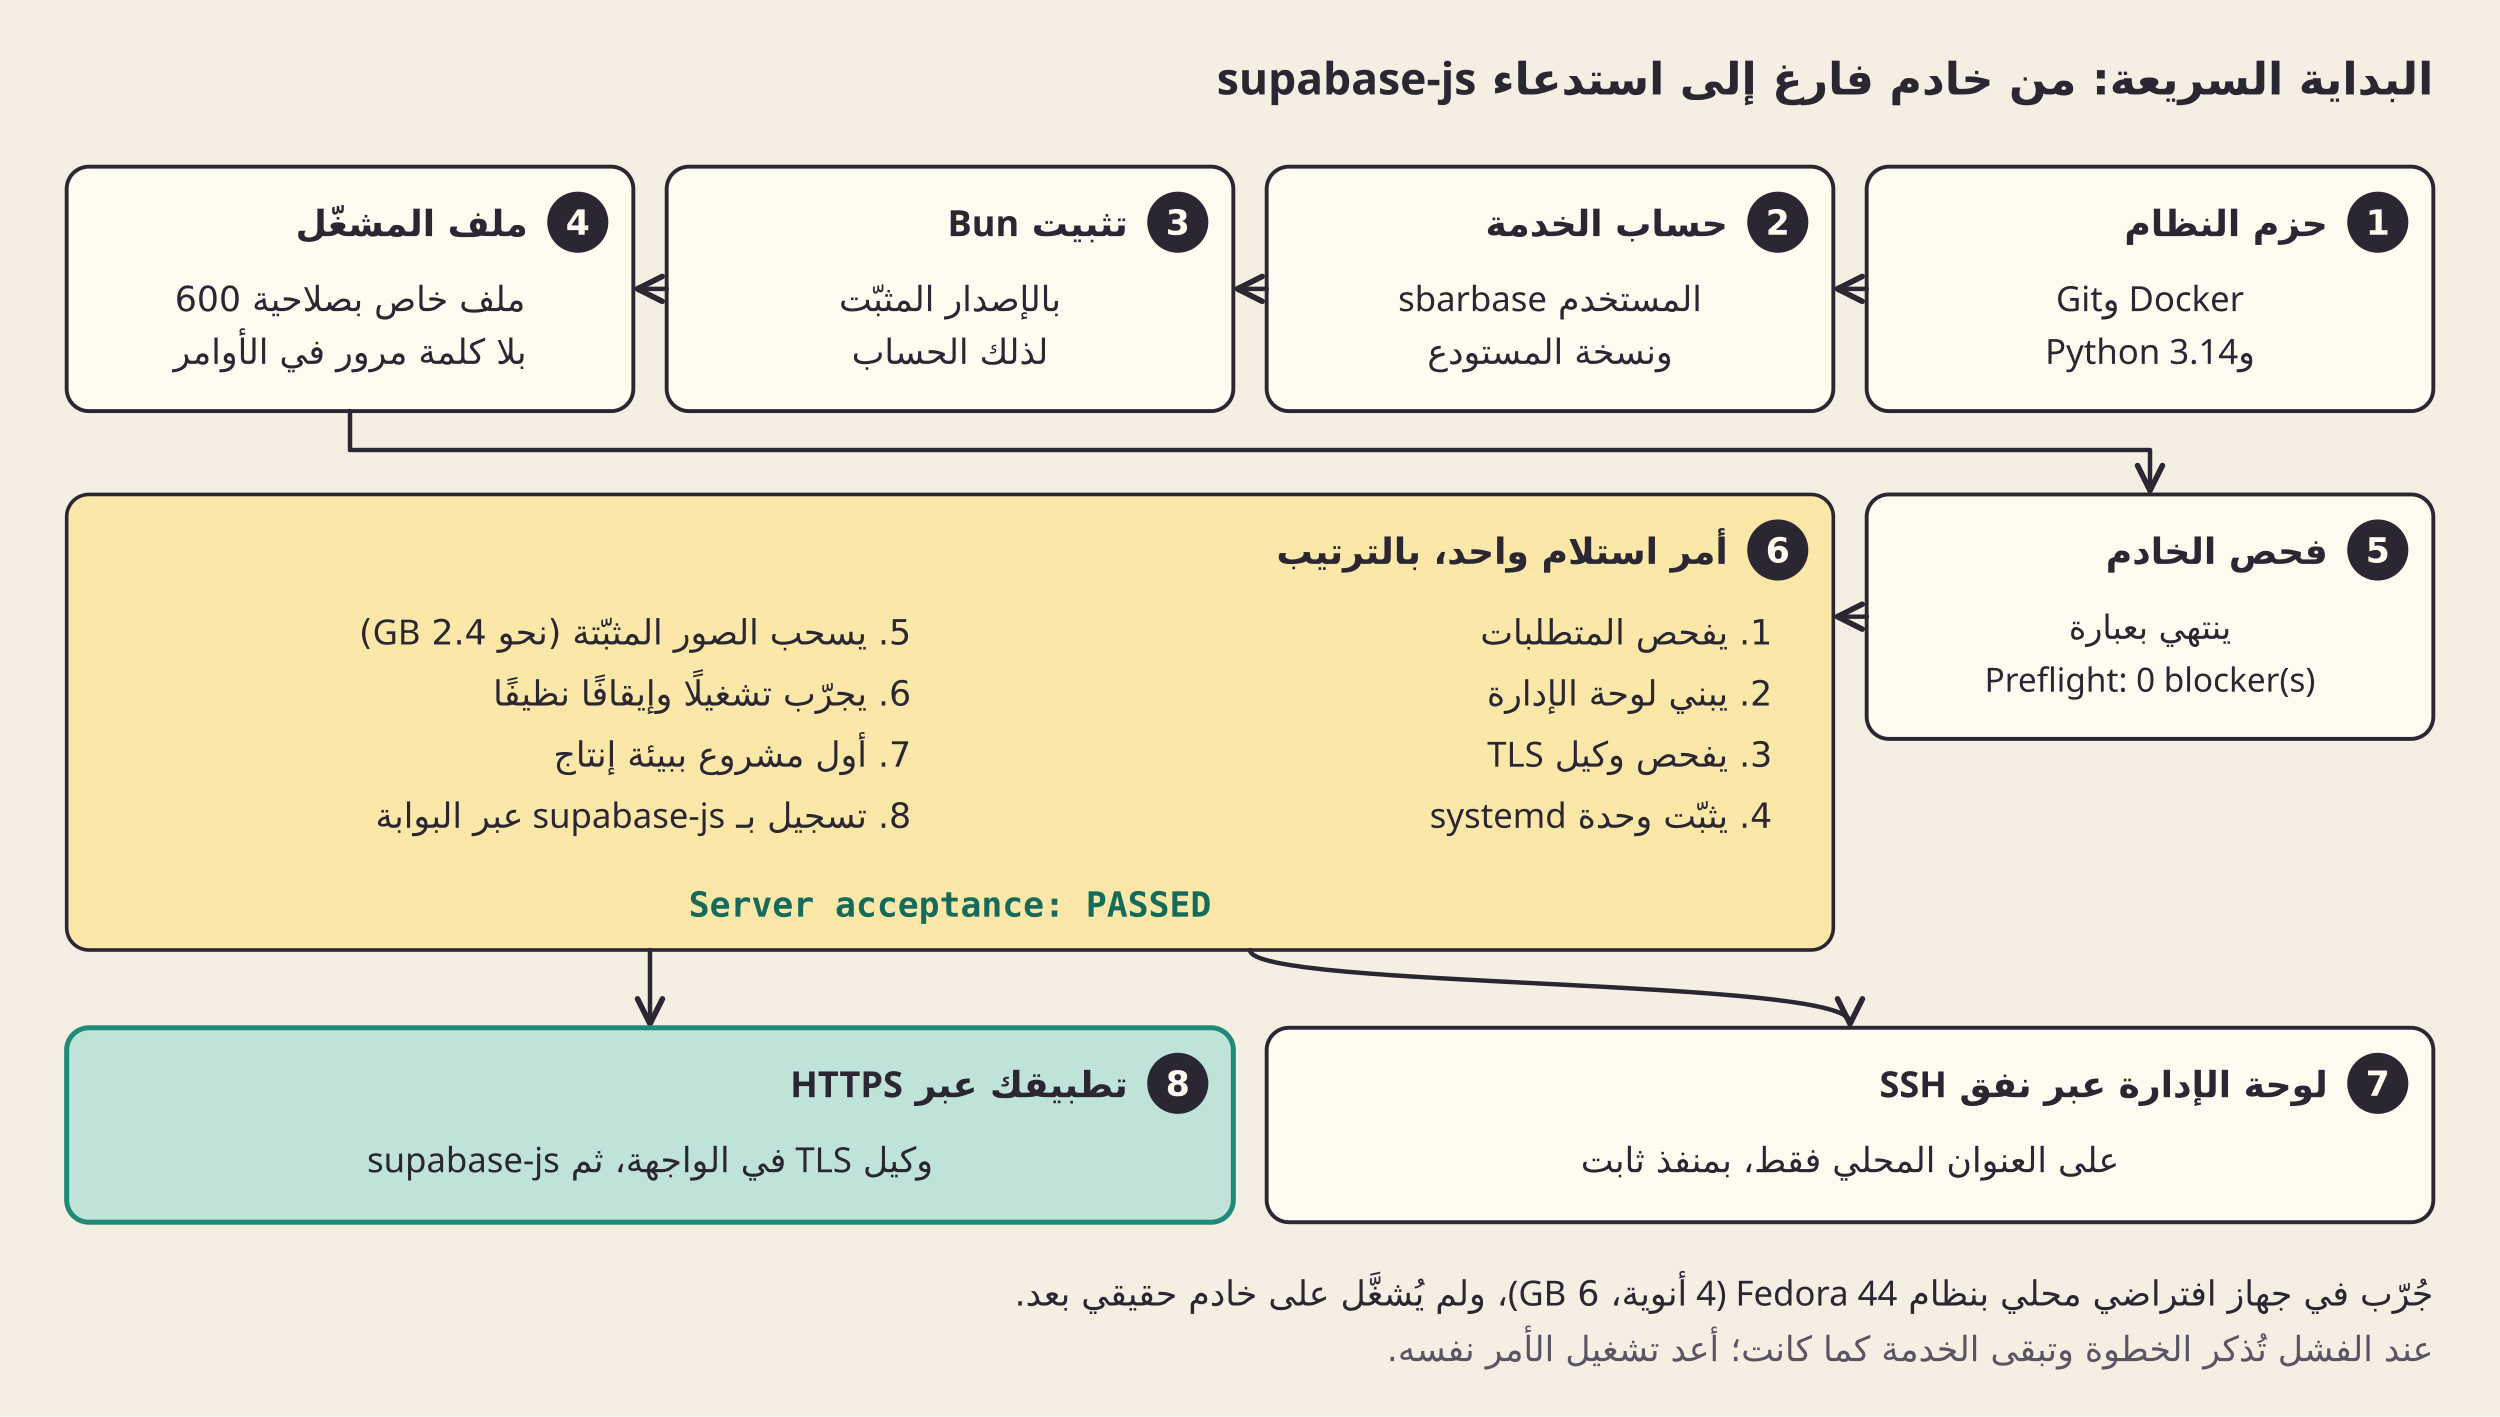
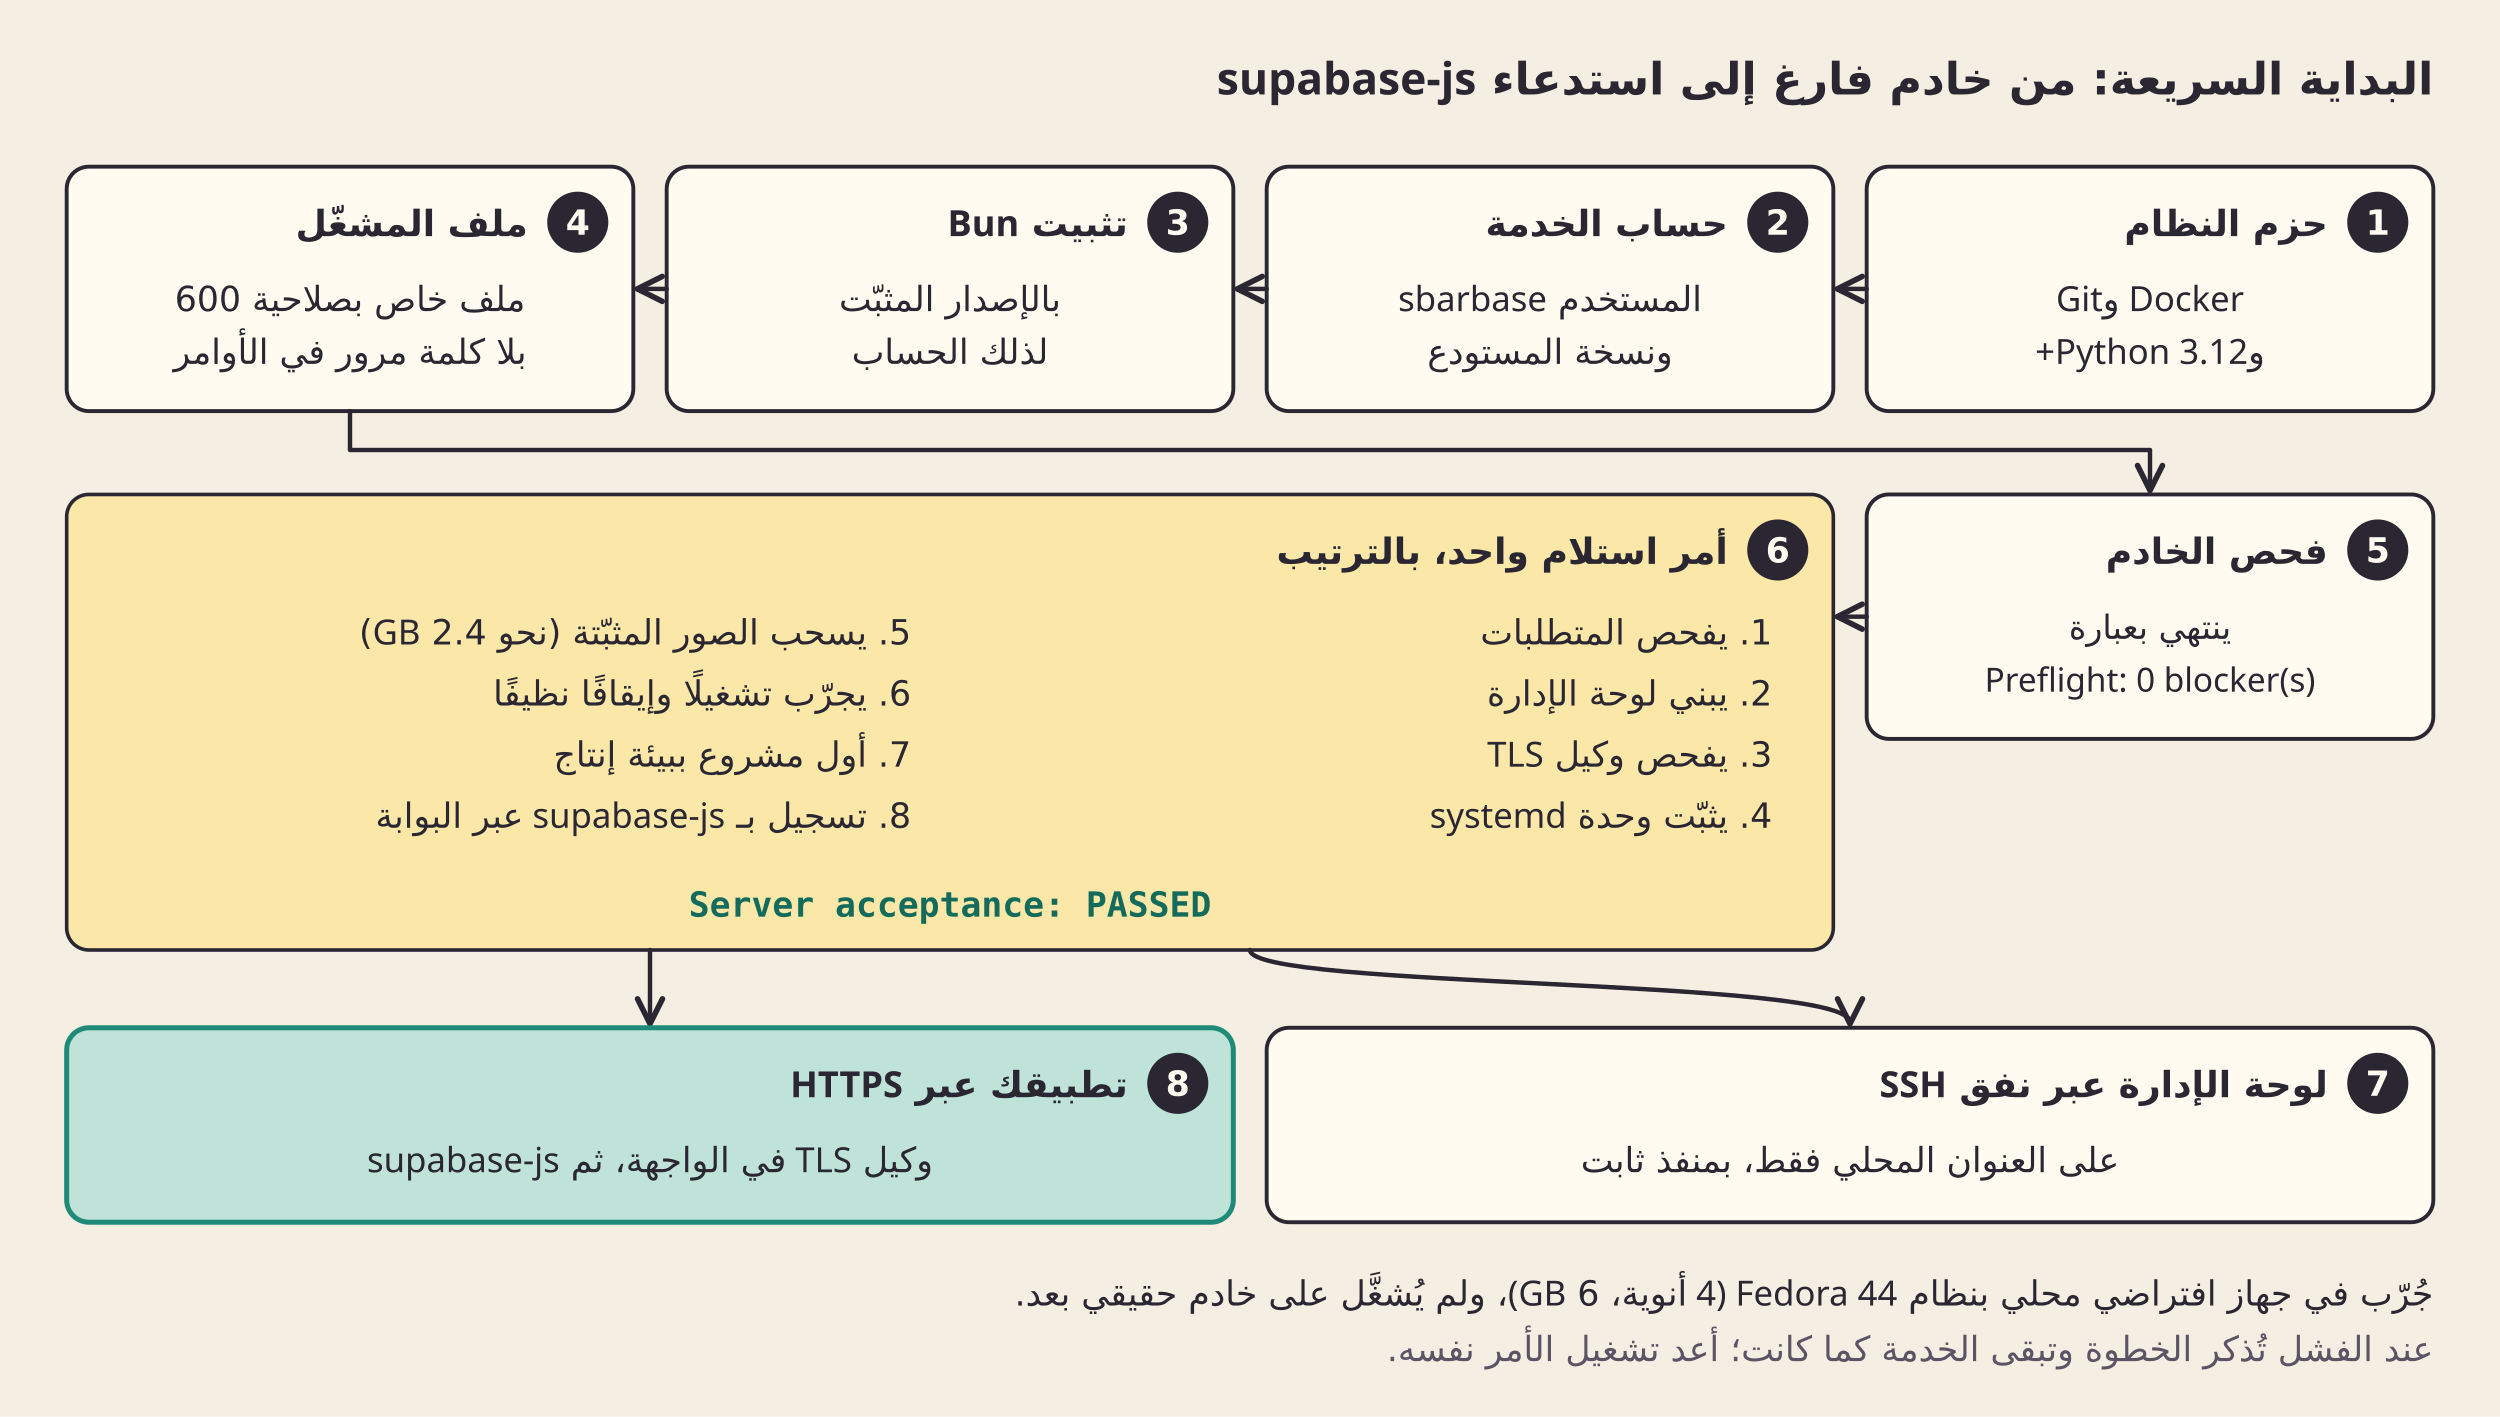
<svg xmlns="http://www.w3.org/2000/svg" viewBox="0 0 900 510" width="900" height="510" role="img" aria-labelledby="instala-t instala-d" xml:lang="ar" direction="rtl">
  <defs>
    <marker id="instala-i" viewBox="0 0 10 10" refX="8.5" refY="5" markerWidth="7" markerHeight="7" orient="auto-start-reverse">
      <path d="M1 1 L9 5 L1 9" fill="none" stroke="#2A2632" stroke-width="1.8" stroke-linecap="round" stroke-linejoin="round" />
    </marker>
    <marker id="instala-c" viewBox="0 0 10 10" refX="8.5" refY="5" markerWidth="7" markerHeight="7" orient="auto-start-reverse">
      <path d="M1 1 L9 5 L1 9" fill="none" stroke="#E06A4B" stroke-width="1.8" stroke-linecap="round" stroke-linejoin="round" />
    </marker>
  </defs>
  <rect x="0" y="0" width="900" height="510" fill="#F5EFE3" />
  <g font-family="system-ui, sans-serif" fill="#2A2632" text-anchor="middle">
    <text x="876" y="34" font-size="16" font-weight="700" text-anchor="start">البداية السريعة: من خادم فارغ إلى استدعاء supabase-js</text>
    <rect x="672" y="60" width="204" height="88" rx="8" fill="#FFFBF1" stroke="#2A2632" stroke-width="1.4" />
    <circle cx="856" cy="80" r="11" fill="#2A2632" />
    <text x="856" y="84.5" font-size="12.5" font-weight="700" fill="#FFFBF1">1</text>
    <text x="838" y="85" font-size="13" font-weight="700" text-anchor="start">حزم النظام</text>
    <text x="774" y="112" font-size="12.5">Docker وGit</text>
-     <text x="774" y="131" font-size="12.5">وPython 3.14</text>
+     <text x="774" y="131" font-size="12.5">وPython 3.12+</text>
    <path d="M672 104 L662 104" fill="none" stroke="#2A2632" stroke-width="1.6" stroke-linecap="round" stroke-linejoin="round" marker-end="url(#instala-i)" />
    <rect x="456" y="60" width="204" height="88" rx="8" fill="#FFFBF1" stroke="#2A2632" stroke-width="1.4" />
    <circle cx="640" cy="80" r="11" fill="#2A2632" />
    <text x="640" y="84.5" font-size="12.5" font-weight="700" fill="#FFFBF1">2</text>
    <text x="622" y="85" font-size="13" font-weight="700" text-anchor="start">حساب الخدمة</text>
    <text x="558" y="112" font-size="12.5">المستخدم sbarbase</text>
    <text x="558" y="131" font-size="12.5">ونسخة المستودع</text>
    <path d="M456 104 L446 104" fill="none" stroke="#2A2632" stroke-width="1.6" stroke-linecap="round" stroke-linejoin="round" marker-end="url(#instala-i)" />
    <rect x="240" y="60" width="204" height="88" rx="8" fill="#FFFBF1" stroke="#2A2632" stroke-width="1.4" />
    <circle cx="424" cy="80" r="11" fill="#2A2632" />
    <text x="424" y="84.5" font-size="12.5" font-weight="700" fill="#FFFBF1">3</text>
    <text x="406" y="85" font-size="13" font-weight="700" text-anchor="start">تثبيت Bun</text>
    <text x="342" y="112" font-size="12.5">بالإصدار المثبّت</text>
    <text x="342" y="131" font-size="12.5">لذلك الحساب</text>
    <path d="M240 104 L230 104" fill="none" stroke="#2A2632" stroke-width="1.6" stroke-linecap="round" stroke-linejoin="round" marker-end="url(#instala-i)" />
    <rect x="24" y="60" width="204" height="88" rx="8" fill="#FFFBF1" stroke="#2A2632" stroke-width="1.4" />
    <circle cx="208" cy="80" r="11" fill="#2A2632" />
    <text x="208" y="84.5" font-size="12.5" font-weight="700" fill="#FFFBF1">4</text>
    <text x="190" y="85" font-size="13" font-weight="700" text-anchor="start">ملف المشغّل</text>
    <text x="126" y="112" font-size="12.5">ملف خاص بصلاحية 600</text>
    <text x="126" y="131" font-size="12.5">بلا كلمة مرور في الأوامر</text>
    <path d="M126 148 L126 162 L774 162 L774 176" fill="none" stroke="#2A2632" stroke-width="1.6" stroke-linecap="round" stroke-linejoin="round" marker-end="url(#instala-i)" />
    <rect x="672" y="178" width="204" height="88" rx="8" fill="#FFFBF1" stroke="#2A2632" stroke-width="1.4" />
    <circle cx="856" cy="198" r="11" fill="#2A2632" />
    <text x="856" y="202.5" font-size="12.5" font-weight="700" fill="#FFFBF1">5</text>
    <text x="838" y="203" font-size="13" font-weight="700" text-anchor="start">فحص الخادم</text>
    <text x="774" y="230" font-size="12">ينتهي بعبارة</text>
    <text x="774" y="249" font-size="12" direction="ltr">Preflight: 0 blocker(s)</text>
    <path d="M672 222 L662 222" fill="none" stroke="#2A2632" stroke-width="1.6" stroke-linecap="round" stroke-linejoin="round" marker-end="url(#instala-i)" />
    <rect x="24" y="178" width="636" height="164" rx="8" fill="#FBE7A8" stroke="#2A2632" stroke-width="1.3" />
    <circle cx="640" cy="198" r="11" fill="#2A2632" />
    <text x="640" y="202.5" font-size="12.5" font-weight="700" fill="#FFFBF1">6</text>
    <text x="622" y="203" font-size="13" font-weight="700" text-anchor="start">أمر استلام واحد، بالترتيب</text>
    <text x="638" y="232" font-size="12.5" text-anchor="start">1. يفحص المتطلبات</text>
    <text x="638" y="254" font-size="12.5" text-anchor="start">2. يبني لوحة الإدارة</text>
    <text x="638" y="276" font-size="12.5" text-anchor="start">3. يفحص وكيل TLS</text>
    <text x="638" y="298" font-size="12.5" text-anchor="start">4. يثبّت وحدة systemd</text>
    <text x="328" y="232" font-size="12.5" text-anchor="start">5. يسحب الصور المثبّتة (نحو 2.4 GB)</text>
    <text x="328" y="254" font-size="12.5" text-anchor="start">6. يجرّب تشغيلًا وإيقافًا نظيفًا</text>
    <text x="328" y="276" font-size="12.5" text-anchor="start">7. أول مشروع ببيئة إنتاج</text>
    <text x="328" y="298" font-size="12.5" text-anchor="start">8. تسجيل بـ supabase-js عبر البوابة</text>
    <text x="342" y="330" font-size="12.5" font-weight="700" fill="#146B5C" font-family="ui-monospace, Menlo, Consolas, monospace" direction="ltr">Server acceptance: PASSED</text>
    <path d="M450 342 C450 356 666 352 666 368" fill="none" stroke="#2A2632" stroke-width="1.6" stroke-linecap="round" stroke-linejoin="round" marker-end="url(#instala-i)" />
    <path d="M234 342 C234 356 234 352 234 368" fill="none" stroke="#2A2632" stroke-width="1.6" stroke-linecap="round" stroke-linejoin="round" marker-end="url(#instala-i)" />
    <rect x="456" y="370" width="420" height="70" rx="8" fill="#FFFBF1" stroke="#2A2632" stroke-width="1.4" />
    <circle cx="856" cy="390" r="11" fill="#2A2632" />
    <text x="856" y="394.5" font-size="12.5" font-weight="700" fill="#FFFBF1">7</text>
    <text x="838" y="395" font-size="13" font-weight="700" text-anchor="start">لوحة الإدارة عبر نفق SSH</text>
    <text x="666" y="422" font-size="12.5">على العنوان المحلي فقط، بمنفذ ثابت</text>
    <rect x="24" y="370" width="420" height="70" rx="8" fill="#BFE3D8" stroke="#1F8A78" stroke-width="1.8" />
    <circle cx="424" cy="390" r="11" fill="#2A2632" />
    <text x="424" y="394.5" font-size="12.5" font-weight="700" fill="#FFFBF1">8</text>
    <text x="406" y="395" font-size="13" font-weight="700" text-anchor="start">تطبيقك عبر HTTPS</text>
    <text x="234" y="422" font-size="12.5">وكيل TLS في الواجهة، ثم supabase-js</text>
    <text x="876" y="470" font-size="12.5" text-anchor="start">جُرّب في جهاز افتراضي محلي بنظام Fedora 44 (4 أنوية، 6 GB)، ولم يُشغَّل على خادم حقيقي بعد.</text>
    <text x="876" y="490" font-size="12.5" fill="#5B5465" text-anchor="start">عند الفشل تُذكر الخطوة وتبقى الخدمة كما كانت؛ أعد تشغيل الأمر نفسه.</text>
  </g>
</svg>
